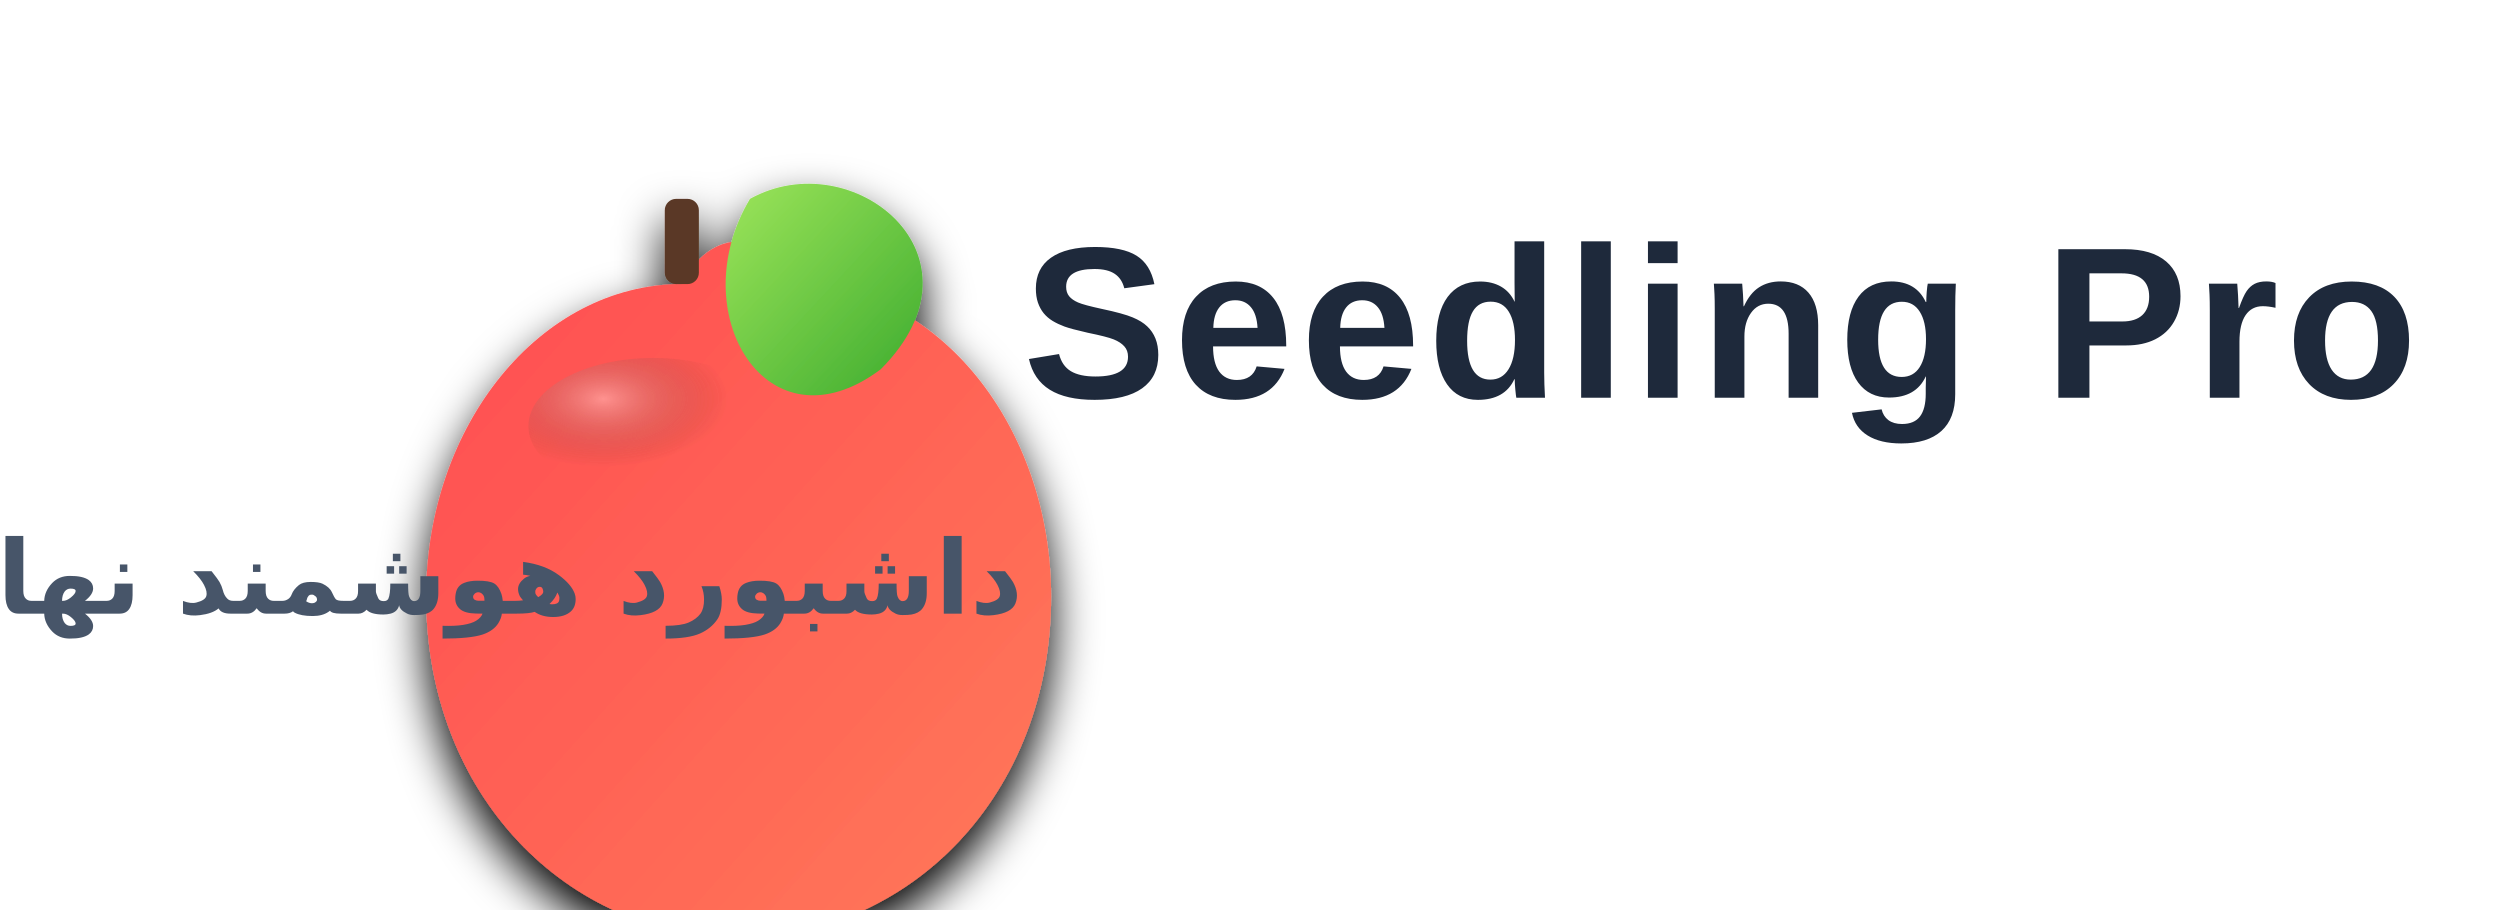
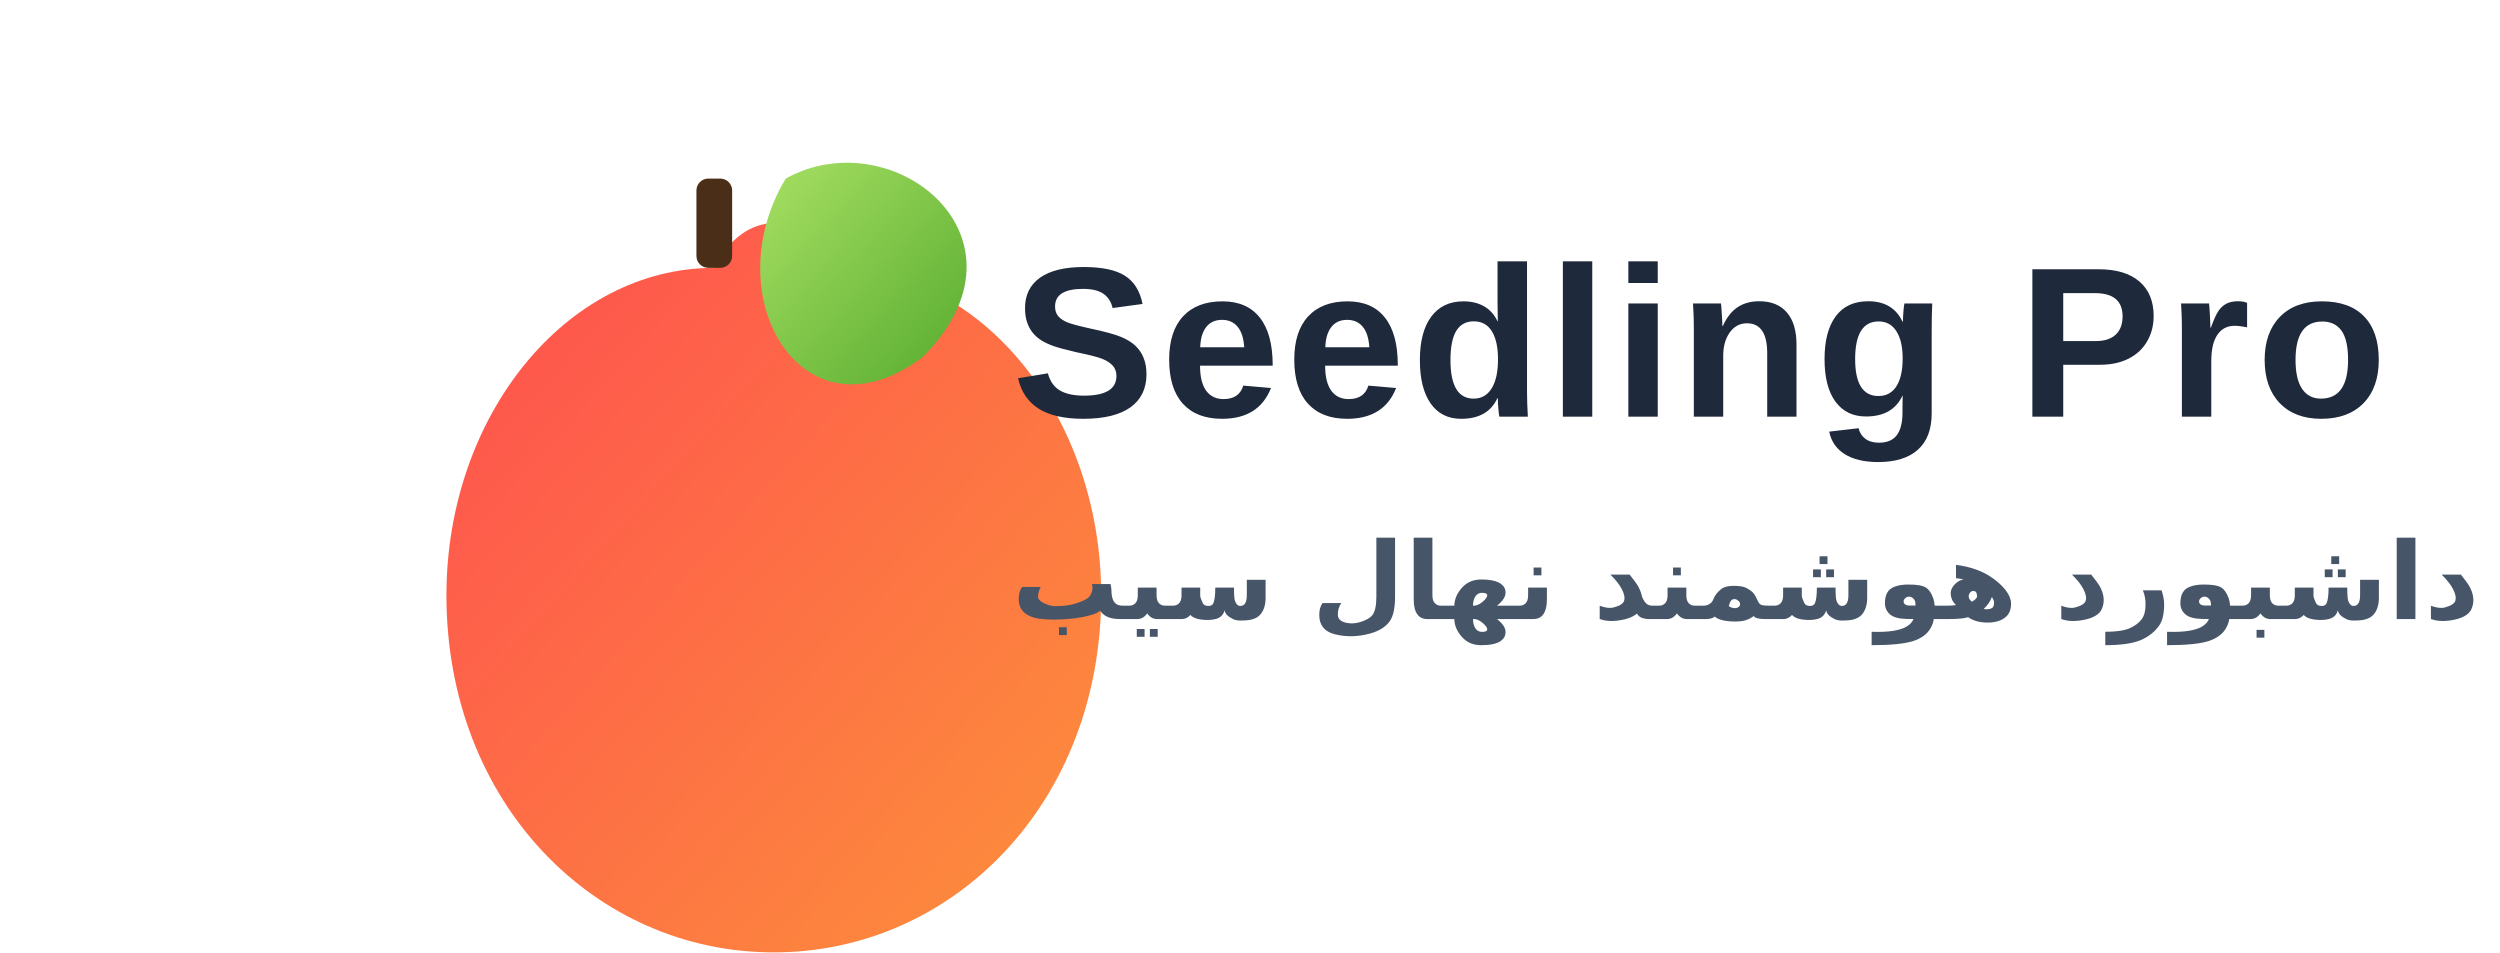
- <svg xmlns="http://www.w3.org/2000/svg" viewBox="0 0 440 160" width="440" height="160">
+ <svg xmlns="http://www.w3.org/2000/svg" viewBox="0 0 420 160" width="420" height="160">
  <defs>
-     <linearGradient id="appleGrad" x1="0" y1="0" x2="1" y2="1">
-       <stop offset="0%" stop-color="#FF4B50" />
-       <stop offset="100%" stop-color="#FF7A5A" />
+     <linearGradient id="appleGradient" x1="0" y1="0" x2="1" y2="1">
+       <stop offset="0%" stop-color="#FF4E50" />
+       <stop offset="100%" stop-color="#FC913A" />
    </linearGradient>
-     <linearGradient id="leafGrad" x1="0" y1="0" x2="1" y2="1">
-       <stop offset="0%" stop-color="#9DE55A" />
-       <stop offset="100%" stop-color="#3CAB2E" />
+     <linearGradient id="leafGradient" x1="0" y1="0" x2="1" y2="1">
+       <stop offset="0%" stop-color="#A8E063" />
+       <stop offset="100%" stop-color="#56AB2F" />
    </linearGradient>
-     <radialGradient id="highlight" cx="30%" cy="30%" r="50%">
-       <stop offset="0%" stop-color="#ffffff" stop-opacity="0.35" />
-       <stop offset="100%" stop-color="transparent" />
-     </radialGradient>
-     <filter id="shadow" x="-40%" y="-40%" width="180%" height="180%">
-       <feGaussianBlur in="SourceAlpha" stdDeviation="4" />
-       <feOffset dx="0" dy="4" result="offsetblur" />
-       <feMerge>
-         <feMergeNode />
-         <feMergeNode in="SourceGraphic" />
-       </feMerge>
-     </filter>
  </defs>
-   <rect width="440" height="160" rx="24" fill="transparent" />
-   <g transform="translate(60,30)" filter="url(#shadow)">
-     <path d="M60 20 C35 20, 15 45, 15 75 C15 110, 40 135, 70 135 C100 135, 125 110, 125 75 C125 45, 105 20, 80 20 C75 10, 65 10, 60 20 Z" fill="url(#appleGrad)" />
-     <ellipse cx="55" cy="45" rx="22" ry="12" fill="url(#highlight)" />
-     <rect x="57" y="5" width="6" height="15" rx="2" fill="#5A3825" />
-     <path d="M72 5 C90 -5, 115 15, 95 35 C75 50, 60 25, 72 5 Z" fill="url(#leafGrad)" />
+   <g transform="translate(60,25)">
+     <path d="M60 20               C35 20, 15 45, 15 75               C15 110, 40 135, 70 135               C100 135, 125 110, 125 75               C125 45, 105 20, 80 20               C75 10, 65 10, 60 20 Z" fill="url(#appleGradient)" />
+     <rect x="57" y="5" width="6" height="15" rx="2" fill="#4B2E18" />
+     <path d="M72 5               C90 -5, 115 15, 95 35               C75 50, 60 25, 72 5 Z" fill="url(#leafGradient)" />
  </g>
-   <g transform="translate(180,70)">
-     <text x="0" y="0" font-family="Poppins, Arial, sans-serif" font-size="38" font-weight="700" fill="#1E293B" letter-spacing="1.2px">Seedling Pro</text>
-     <text x="0" y="38" font-family="Vazir, Tahoma, sans-serif" font-size="18" font-weight="600" fill="#475569" direction="rtl" unicode-bidi="bidi-override">داشبورد هوشمند نهال سیب</text>
+   <g transform="translate(170,70)">
+     <text x="0" y="0" font-family="Poppins, Arial, sans-serif" font-size="36" font-weight="700" fill="#1E293B" letter-spacing="1">Seedling Pro</text>
+     <text x="0" y="34" font-family="Vazir, Tahoma, sans-serif" font-size="18" font-weight="600" fill="#475569">داشبورد هوشمند نهال سیب</text>
  </g>
</svg>
